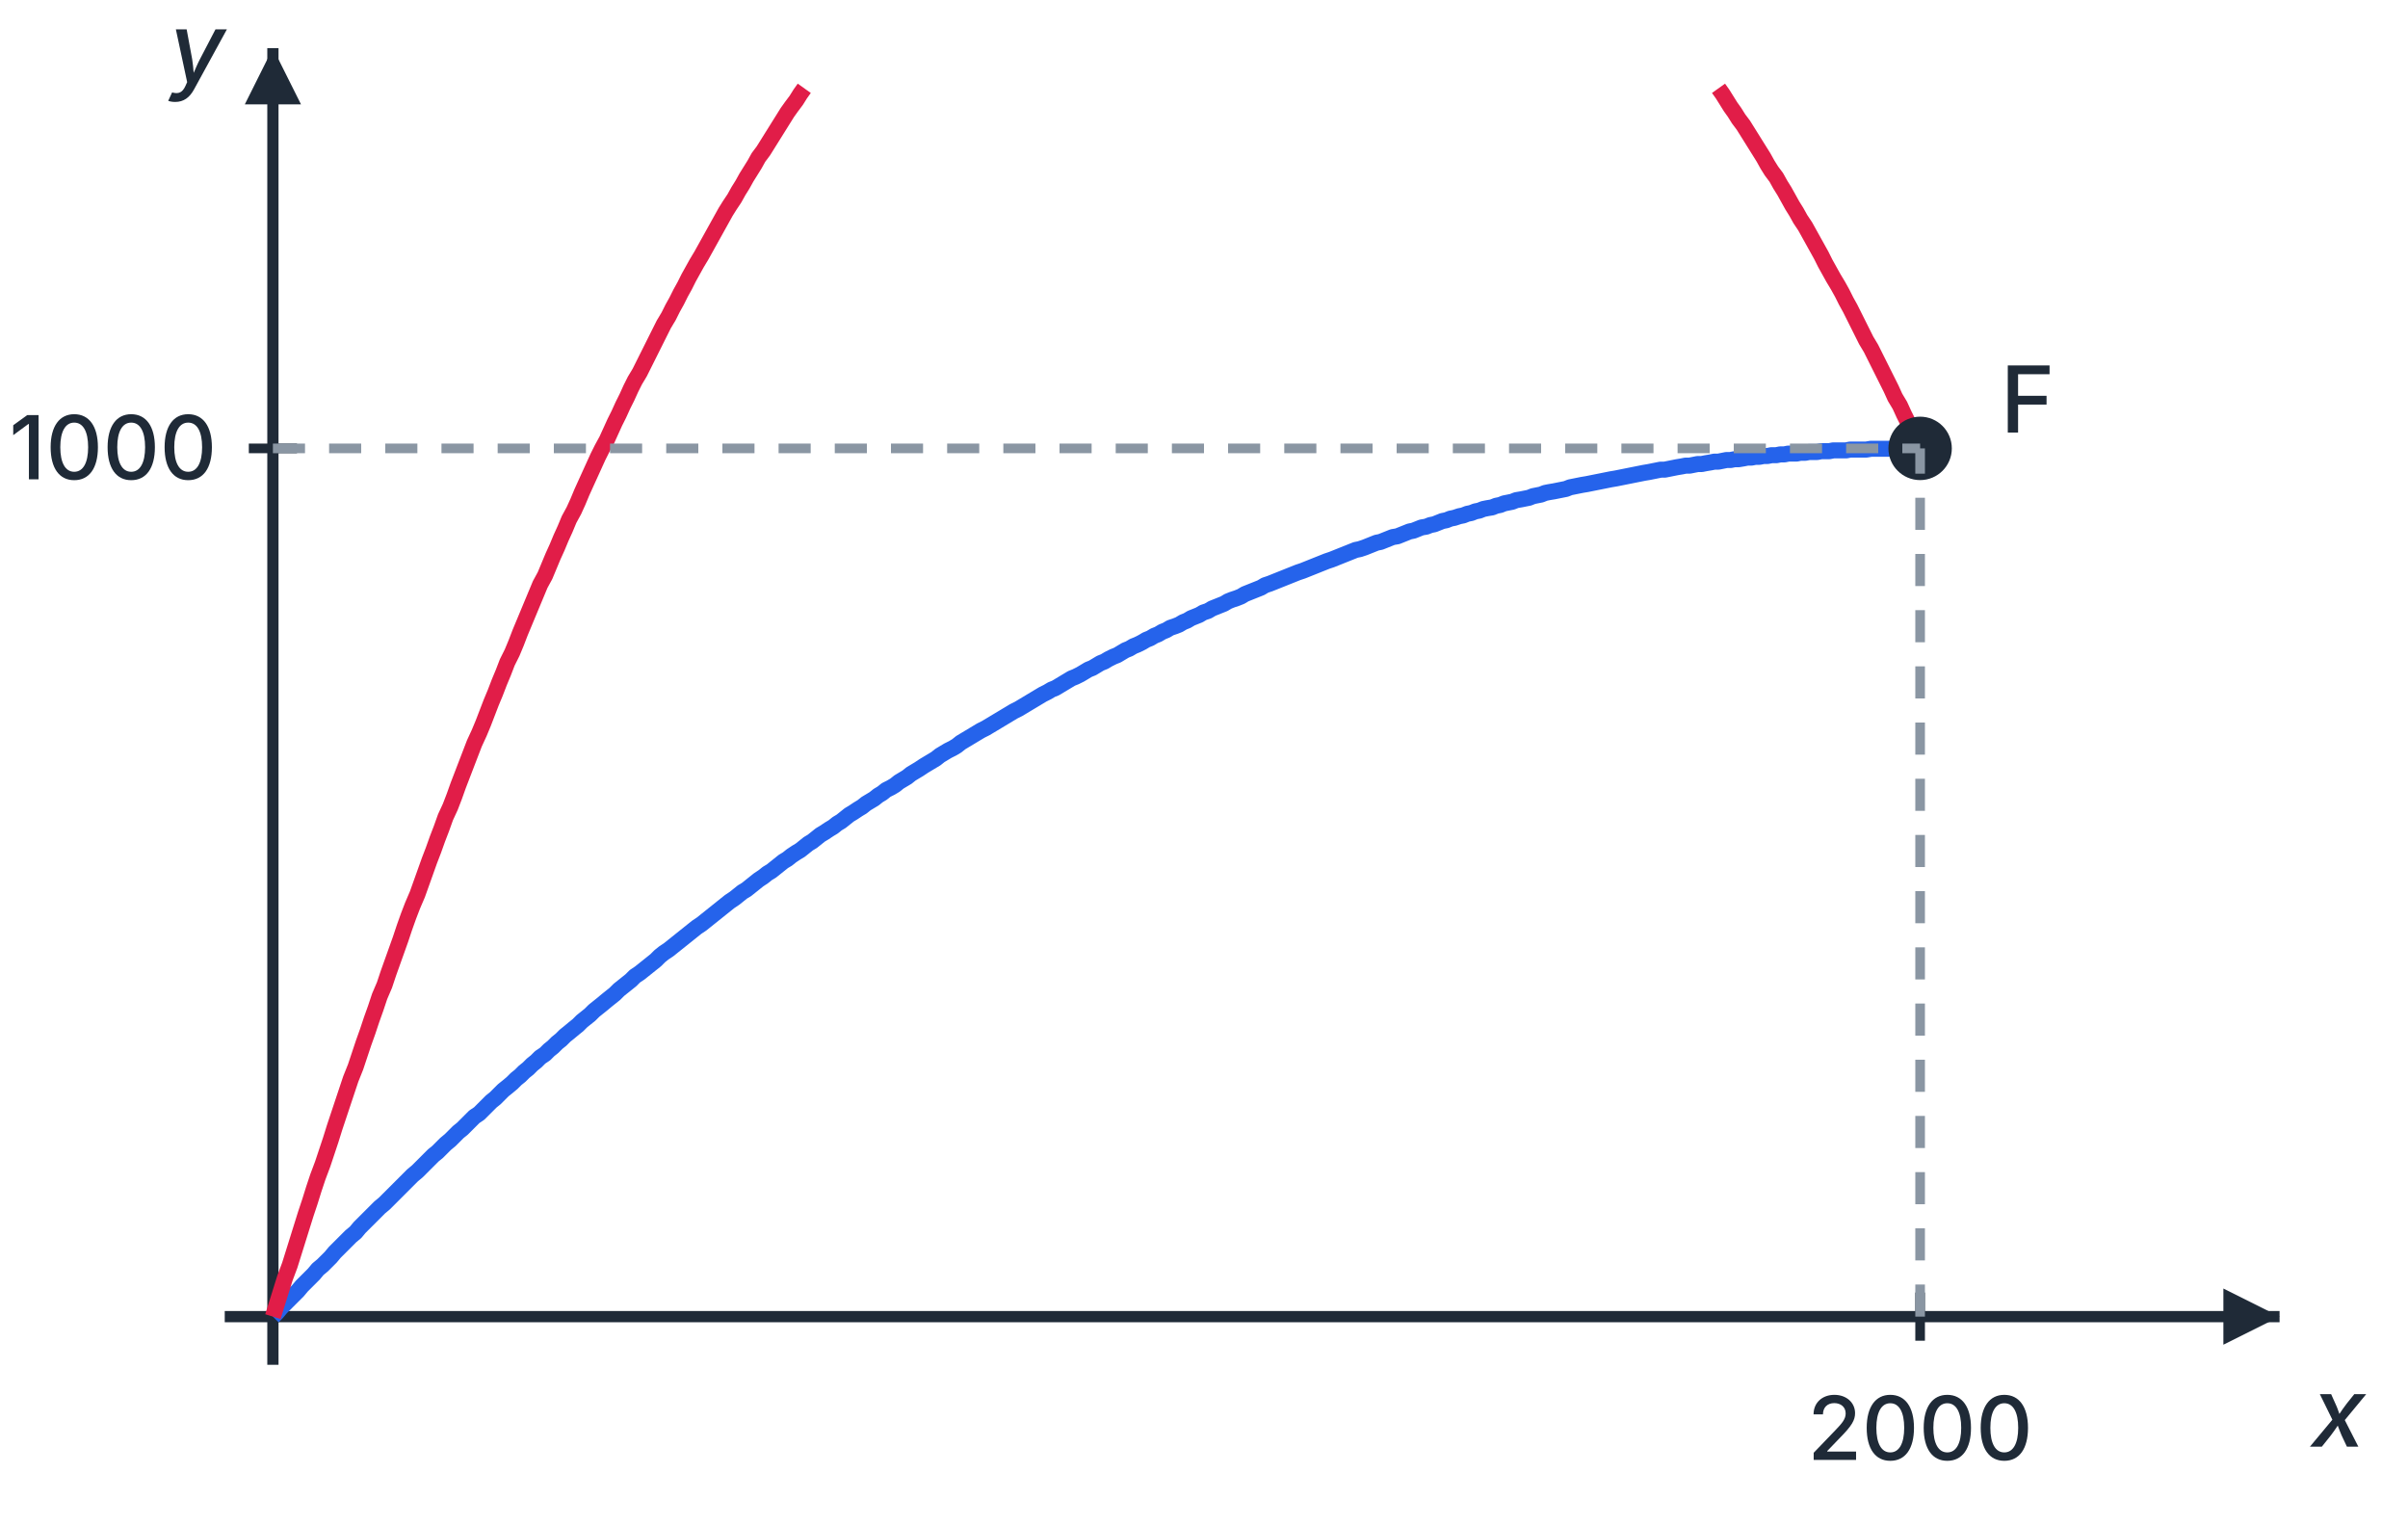
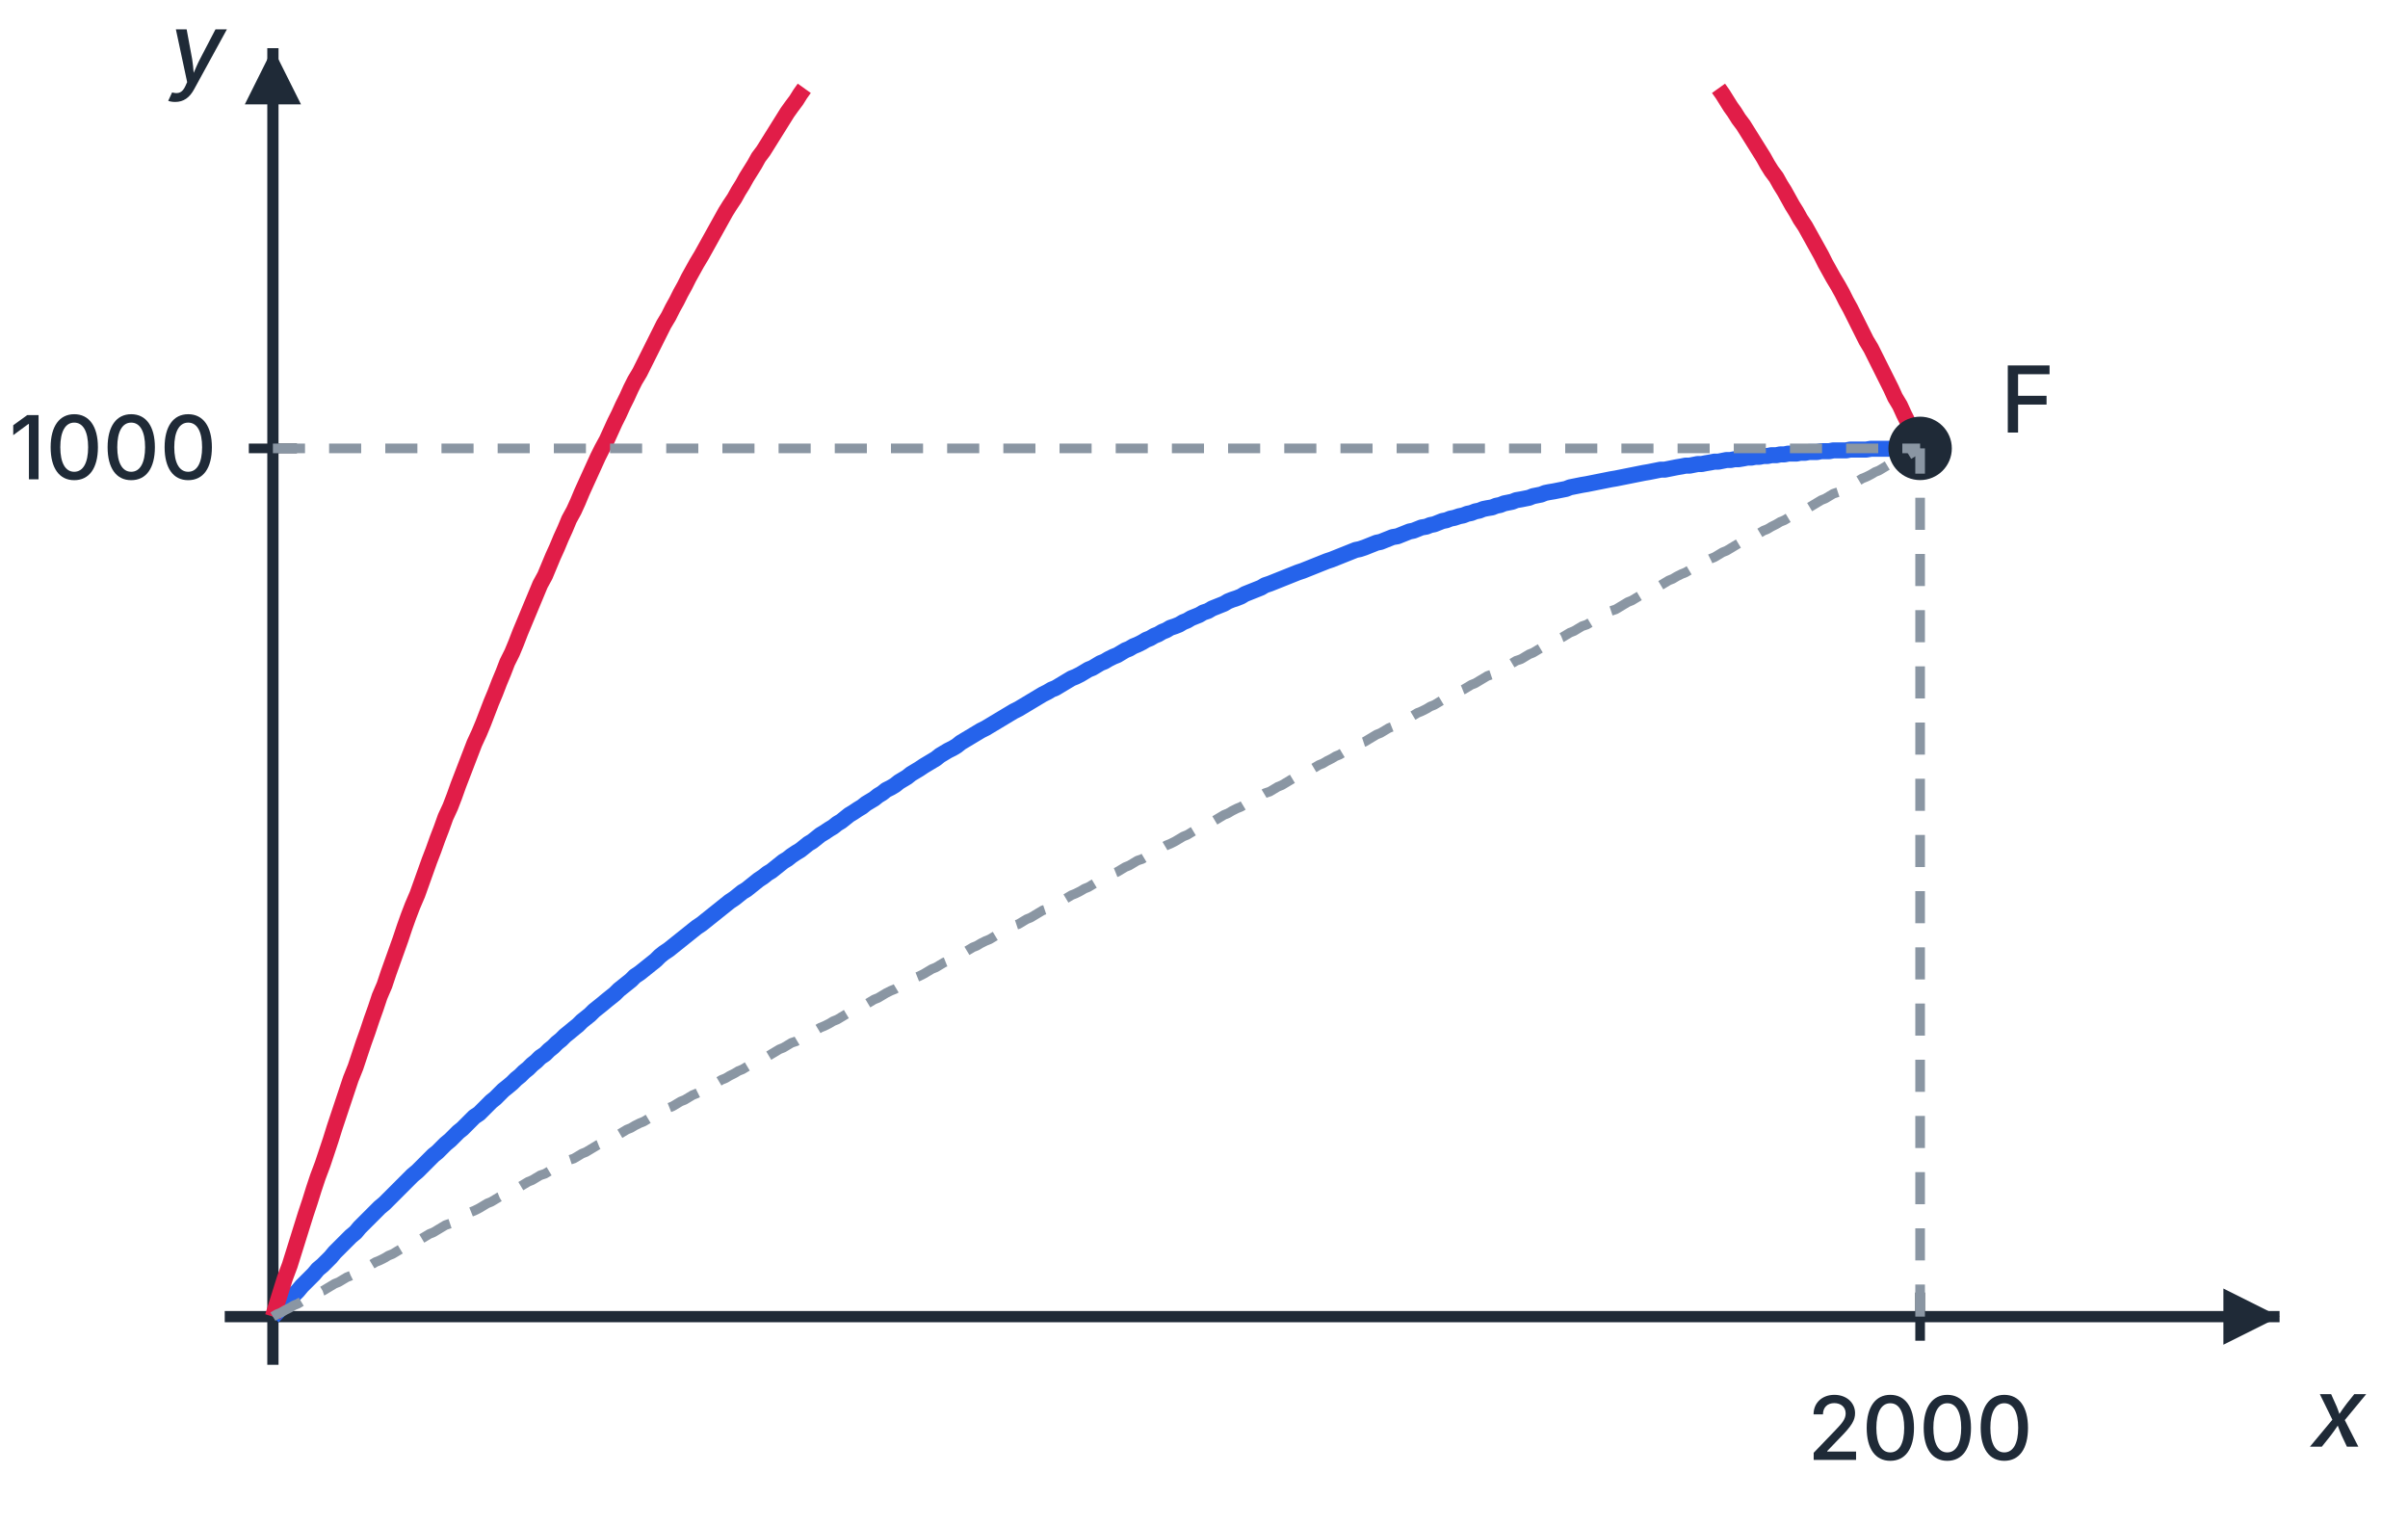
<svg xmlns="http://www.w3.org/2000/svg" viewBox="0 0 300 190" width="300" height="190" font-family="Inter, Arial, sans-serif">
  <line x1="28.0" y1="164.0" x2="284.0" y2="164.0" stroke="#1f2a37" stroke-width="1.4" />
  <path d="M284.0,164.0 l-7,-3.5 v7 z" fill="#1f2a37" />
  <line x1="34.0" y1="170.0" x2="34.0" y2="6.0" stroke="#1f2a37" stroke-width="1.4" />
  <path d="M34.0,6.0 l-3.5,7 h7 z" fill="#1f2a37" />
  <text x="288.0" y="180.2" text-anchor="start" font-size="12" fill="#1f2a37" font-weight="500" font-style="italic">x</text>
  <text x="28.0" y="10.2" text-anchor="end" font-size="12" fill="#1f2a37" font-weight="500" font-style="italic">y</text>
  <line x1="239.217" y1="161.0" x2="239.217" y2="167.0" stroke="#1f2a37" stroke-width="1.2" />
  <text x="239.217" y="181.85" text-anchor="middle" font-size="11" fill="#1f2a37" font-weight="500">2000</text>
  <line x1="31.0" y1="55.852" x2="37.0" y2="55.852" stroke="#1f2a37" stroke-width="1.2" />
  <text x="27.0" y="59.702" text-anchor="end" font-size="11" fill="#1f2a37" font-weight="500">1000</text>
  <polyline points="34.0,164.0 34.5,163.5 35.0,162.9 35.5,162.4 36.1,161.8 36.6,161.3 37.1,160.8 37.6,160.2 38.1,159.7 38.6,159.2 39.1,158.7 39.6,158.1 40.2,157.6 40.7,157.1 41.2,156.6 41.7,156.0 42.2,155.5 42.7,155.0 43.2,154.5 43.7,154.0 44.3,153.5 44.8,152.9 45.3,152.4 45.8,151.9 46.3,151.4 46.8,150.9 47.3,150.4 47.9,149.9 48.4,149.4 48.9,148.9 49.4,148.4 49.9,147.9 50.4,147.4 50.9,146.9 51.4,146.4 52.0,145.9 52.5,145.4 53.0,144.9 53.5,144.4 54.0,143.9 54.5,143.5 55.0,143.0 55.5,142.5 56.1,142.0 56.6,141.5 57.1,141.0 57.6,140.6 58.1,140.1 58.6,139.6 59.1,139.1 59.7,138.7 60.2,138.2 60.7,137.7 61.2,137.2 61.7,136.8 62.2,136.3 62.7,135.8 63.2,135.4 63.8,134.9 64.3,134.4 64.8,134.0 65.3,133.5 65.8,133.1 66.3,132.6 66.8,132.2 67.3,131.7 67.9,131.3 68.4,130.8 68.9,130.4 69.4,129.9 69.9,129.5 70.4,129.0 70.9,128.6 71.5,128.1 72.0,127.7 72.5,127.2 73.0,126.8 73.5,126.4 74.0,125.9 74.5,125.5 75.0,125.1 75.6,124.6 76.1,124.2 76.6,123.8 77.1,123.3 77.6,122.9 78.1,122.5 78.6,122.1 79.1,121.6 79.7,121.2 80.2,120.8 80.7,120.4 81.2,120.0 81.7,119.6 82.2,119.1 82.7,118.7 83.3,118.3 83.8,117.9 84.3,117.5 84.8,117.1 85.3,116.7 85.8,116.3 86.3,115.9 86.8,115.5 87.4,115.1 87.9,114.7 88.4,114.3 88.9,113.9 89.4,113.5 89.9,113.1 90.4,112.7 90.9,112.3 91.5,111.9 92.0,111.5 92.5,111.1 93.0,110.8 93.5,110.4 94.0,110.0 94.5,109.6 95.1,109.2 95.6,108.8 96.1,108.5 96.6,108.1 97.1,107.7 97.6,107.3 98.1,107.0 98.6,106.6 99.2,106.2 99.7,105.9 100.2,105.5 100.7,105.1 101.2,104.8 101.7,104.4 102.2,104.0 102.7,103.7 103.3,103.3 103.8,103.0 104.3,102.6 104.8,102.3 105.3,101.9 105.8,101.5 106.3,101.2 106.9,100.8 107.4,100.5 107.9,100.1 108.4,99.8 108.9,99.5 109.4,99.1 109.9,98.8 110.4,98.4 111.0,98.1 111.5,97.8 112.0,97.4 112.5,97.1 113.0,96.8 113.5,96.4 114.0,96.1 114.5,95.8 115.1,95.4 115.6,95.1 116.1,94.8 116.6,94.5 117.1,94.1 117.6,93.8 118.1,93.5 118.7,93.2 119.2,92.9 119.7,92.5 120.2,92.2 120.7,91.9 121.2,91.6 121.7,91.3 122.2,91.0 122.8,90.7 123.3,90.4 123.8,90.1 124.3,89.8 124.8,89.5 125.3,89.2 125.8,88.9 126.3,88.6 126.9,88.3 127.4,88.0 127.9,87.7 128.4,87.4 128.9,87.1 129.4,86.8 129.9,86.5 130.5,86.2 131.0,85.9 131.5,85.7 132.0,85.4 132.5,85.1 133.0,84.8 133.5,84.5 134.0,84.3 134.6,84.0 135.1,83.7 135.6,83.4 136.1,83.2 136.6,82.9 137.1,82.6 137.6,82.4 138.1,82.1 138.7,81.8 139.2,81.6 139.7,81.3 140.2,81.0 140.7,80.8 141.2,80.5 141.7,80.3 142.3,80.0 142.8,79.7 143.3,79.5 143.8,79.2 144.3,79.0 144.8,78.7 145.3,78.5 145.8,78.2 146.4,78.0 146.9,77.8 147.4,77.5 147.9,77.3 148.4,77.0 148.9,76.8 149.4,76.6 149.9,76.3 150.5,76.1 151.0,75.8 151.5,75.6 152.0,75.4 152.5,75.2 153.0,74.9 153.5,74.7 154.1,74.5 154.6,74.3 155.1,74.0 155.6,73.8 156.1,73.6 156.6,73.4 157.1,73.2 157.6,72.9 158.2,72.7 158.7,72.5 159.2,72.3 159.7,72.1 160.2,71.9 160.7,71.7 161.2,71.5 161.7,71.3 162.3,71.1 162.8,70.9 163.3,70.7 163.8,70.5 164.3,70.3 164.8,70.1 165.3,69.9 165.9,69.7 166.4,69.5 166.9,69.3 167.4,69.1 167.9,68.9 168.4,68.7 168.9,68.5 169.4,68.4 170.0,68.2 170.5,68.0 171.0,67.8 171.5,67.6 172.0,67.5 172.5,67.3 173.0,67.1 173.5,66.9 174.1,66.8 174.6,66.6 175.1,66.4 175.6,66.2 176.1,66.1 176.6,65.9 177.1,65.7 177.7,65.6 178.2,65.4 178.7,65.3 179.2,65.1 179.7,64.9 180.2,64.8 180.7,64.6 181.2,64.5 181.8,64.3 182.3,64.2 182.8,64.0 183.3,63.9 183.8,63.7 184.3,63.6 184.8,63.4 185.3,63.3 185.9,63.2 186.4,63.0 186.9,62.9 187.4,62.7 187.9,62.6 188.4,62.5 188.9,62.3 189.5,62.2 190.0,62.1 190.5,62.0 191.0,61.8 191.5,61.7 192.0,61.6 192.5,61.4 193.0,61.3 193.6,61.2 194.1,61.1 194.6,61.0 195.1,60.9 195.6,60.7 196.1,60.6 196.6,60.5 197.1,60.4 197.7,60.3 198.2,60.2 198.7,60.1 199.2,60.0 199.7,59.9 200.2,59.8 200.7,59.7 201.3,59.6 201.8,59.5 202.3,59.4 202.8,59.3 203.3,59.2 203.8,59.1 204.3,59.0 204.8,58.9 205.4,58.8 205.9,58.7 206.4,58.6 206.9,58.5 207.4,58.5 207.9,58.4 208.4,58.3 208.9,58.2 209.5,58.1 210.0,58.0 210.5,58.0 211.0,57.9 211.5,57.8 212.0,57.8 212.5,57.7 213.1,57.6 213.6,57.5 214.1,57.5 214.6,57.4 215.1,57.3 215.6,57.3 216.1,57.2 216.6,57.2 217.2,57.1 217.7,57.0 218.2,57.0 218.7,56.9 219.2,56.9 219.7,56.8 220.2,56.8 220.7,56.7 221.3,56.7 221.8,56.6 222.3,56.6 222.8,56.5 223.3,56.5 223.8,56.5 224.3,56.4 224.9,56.4 225.4,56.3 225.9,56.3 226.4,56.3 226.9,56.2 227.4,56.2 227.9,56.2 228.4,56.1 229.0,56.1 229.5,56.1 230.0,56.1 230.5,56.0 231.0,56.0 231.5,56.0 232.0,56.0 232.5,56.0 233.1,55.9 233.6,55.9 234.1,55.9 234.6,55.9 235.1,55.9 235.6,55.9 236.1,55.9 236.7,55.9 237.2,55.9 237.7,55.9 238.2,55.9 238.7,55.9 239.2,55.9" fill="none" stroke="#2563eb" stroke-width="2.0" stroke-linejoin="round" />
  <polyline points="34.0,164.0 34.5,162.4 35.0,160.8 35.5,159.2 36.1,157.6 36.6,156.0 37.1,154.4 37.6,152.8 38.1,151.2 38.6,149.7 39.1,148.1 39.6,146.6 40.2,145.0 40.7,143.5 41.2,142.0 41.7,140.4 42.2,138.9 42.7,137.4 43.2,135.9 43.7,134.4 44.3,132.9 44.8,131.4 45.3,129.9 45.8,128.5 46.3,127.0 46.8,125.6 47.3,124.1 47.9,122.7 48.4,121.2 48.9,119.8 49.4,118.4 49.9,117.0 50.4,115.5 50.9,114.1 51.4,112.8 52.0,111.4 52.5,110.0 53.0,108.6 53.5,107.2 54.0,105.9 54.5,104.5 55.0,103.2 55.5,101.8 56.1,100.5 56.6,99.2 57.1,97.8 57.6,96.5 58.1,95.2 58.6,93.9 59.1,92.6 59.7,91.3 60.2,90.1 60.7,88.8 61.2,87.5 61.7,86.3 62.2,85.0 62.7,83.8 63.2,82.5 63.8,81.3 64.3,80.1 64.8,78.8 65.3,77.6 65.8,76.4 66.3,75.2 66.8,74.0 67.3,72.8 67.9,71.7 68.4,70.5 68.9,69.3 69.4,68.2 69.9,67.0 70.4,65.9 70.9,64.7 71.5,63.6 72.0,62.5 72.5,61.3 73.0,60.2 73.5,59.1 74.0,58.0 74.5,56.9 75.0,55.9 75.6,54.8 76.1,53.7 76.6,52.6 77.1,51.6 77.6,50.5 78.1,49.5 78.6,48.4 79.1,47.4 79.7,46.4 80.2,45.4 80.7,44.4 81.2,43.4 81.7,42.4 82.2,41.4 82.7,40.4 83.3,39.4 83.8,38.4 84.3,37.5 84.8,36.5 85.3,35.6 85.8,34.6 86.3,33.7 86.8,32.8 87.4,31.8 87.9,30.9 88.4,30.0 88.9,29.1 89.4,28.2 89.9,27.3 90.4,26.4 90.9,25.6 91.5,24.7 92.0,23.8 92.5,23.0 93.0,22.1 93.5,21.3 94.0,20.5 94.5,19.6 95.1,18.8 95.6,18.0 96.1,17.2 96.6,16.4 97.1,15.6 97.6,14.8 98.1,14.0 98.6,13.3 99.2,12.5 99.7,11.7 100.2,11.0" fill="none" stroke="#e11d48" stroke-width="2.0" stroke-linejoin="round" />
  <polyline points="214.1,11.0 214.6,11.7 215.1,12.5 215.6,13.3 216.1,14.0 216.6,14.8 217.2,15.6 217.7,16.4 218.2,17.2 218.7,18.0 219.2,18.8 219.7,19.6 220.2,20.5 220.7,21.3 221.3,22.1 221.8,23.0 222.3,23.8 222.8,24.7 223.3,25.6 223.8,26.4 224.3,27.3 224.9,28.2 225.4,29.1 225.9,30.0 226.4,30.9 226.9,31.8 227.4,32.8 227.9,33.7 228.4,34.6 229.0,35.6 229.5,36.5 230.0,37.5 230.5,38.4 231.0,39.4 231.5,40.4 232.0,41.4 232.5,42.4 233.1,43.4 233.6,44.4 234.1,45.4 234.6,46.4 235.1,47.4 235.6,48.4 236.1,49.5 236.7,50.5 237.2,51.6 237.7,52.6 238.2,53.7 238.7,54.8 239.2,55.9" fill="none" stroke="#e11d48" stroke-width="2.0" stroke-linejoin="round" />
  <circle cx="239.217" cy="55.852" r="3.2" fill="#1f2a37" stroke="#1f2a37" stroke-width="1.5" />
  <text x="249.217" y="53.877" text-anchor="start" font-size="11.5" fill="#1f2a37" font-weight="500">F</text>
  <line x1="239.217" y1="164.0" x2="239.217" y2="55.852" stroke="#8a96a3" stroke-width="1.2" stroke-dasharray="4 3" />
  <line x1="34.0" y1="55.852" x2="239.217" y2="55.852" stroke="#8a96a3" stroke-width="1.2" stroke-dasharray="4 3" />
+   <polyline points="34.0,164.0 34.5,163.7 35.0,163.5 35.5,163.2 36.1,162.9 36.6,162.6 37.1,162.4 37.6,162.1 38.1,161.8 38.6,161.6 39.1,161.3 39.6,161.0 40.2,160.8 40.7,160.5 41.2,160.2 41.7,159.9 42.2,159.7 42.7,159.4 43.2,159.1 43.7,158.9 44.3,158.6 44.8,158.3 45.3,158.1 45.8,157.8 46.3,157.5 46.8,157.2 47.3,157.0 47.9,156.7 48.4,156.4 48.9,156.2 49.4,155.9 49.9,155.6 50.4,155.3 50.9,155.1 51.4,154.8 52.0,154.5 52.5,154.3 53.0,154.0 53.5,153.7 54.0,153.5 54.5,153.2 55.0,152.9 55.5,152.6 56.1,152.4 56.6,152.1 57.1,151.8 57.6,151.6 58.1,151.3 58.6,151.0 59.1,150.8 59.7,150.5 60.2,150.2 60.7,149.9 61.2,149.7 61.7,149.4 62.2,149.1 62.7,148.9 63.2,148.6 63.8,148.3 64.3,148.0 64.8,147.8 65.3,147.5 65.8,147.2 66.3,147.0 66.8,146.7 67.3,146.4 67.9,146.2 68.4,145.9 68.9,145.6 69.4,145.3 69.9,145.1 70.4,144.8 70.9,144.5 71.5,144.3 72.0,144.0 72.5,143.7 73.0,143.5 73.5,143.2 74.0,142.9 74.5,142.6 75.0,142.4 75.6,142.1 76.1,141.8 76.6,141.6 77.1,141.3 77.6,141.0 78.1,140.7 78.6,140.5 79.1,140.2 79.7,139.9 80.2,139.7 80.7,139.4 81.2,139.1 81.7,138.9 82.2,138.6 82.7,138.3 83.3,138.0 83.8,137.8 84.3,137.5 84.8,137.2 85.3,137.0 85.8,136.7 86.3,136.4 86.8,136.2 87.4,135.9 87.9,135.6 88.4,135.3 88.9,135.1 89.4,134.8 89.9,134.5 90.4,134.3 90.9,134.0 91.5,133.7 92.0,133.4 92.5,133.2 93.0,132.9 93.5,132.6 94.0,132.4 94.5,132.1 95.1,131.8 95.6,131.6 96.1,131.3 96.6,131.0 97.1,130.7 97.6,130.5 98.1,130.2 98.6,129.9 99.2,129.7 99.7,129.4 100.2,129.1 100.7,128.9 101.2,128.6 101.7,128.3 102.2,128.0 102.7,127.8 103.3,127.5 103.8,127.2 104.3,127.0 104.8,126.7 105.3,126.4 105.8,126.1 106.3,125.9 106.9,125.6 107.4,125.3 107.9,125.1 108.4,124.8 108.9,124.5 109.4,124.3 109.9,124.0 110.4,123.7 111.0,123.4 111.5,123.2 112.0,122.9 112.5,122.6 113.0,122.4 113.5,122.1 114.0,121.8 114.5,121.6 115.1,121.3 115.6,121.0 116.1,120.7 116.6,120.5 117.1,120.2 117.6,119.9 118.1,119.7 118.7,119.4 119.2,119.1 119.7,118.8 120.2,118.6 120.7,118.3 121.2,118.0 121.7,117.8 122.2,117.5 122.8,117.2 123.3,117.0 123.8,116.7 124.3,116.4 124.8,116.1 125.3,115.9 125.8,115.6 126.3,115.3 126.9,115.1 127.4,114.8 127.9,114.5 128.4,114.3 128.9,114.0 129.4,113.7 129.9,113.4 130.5,113.2 131.0,112.9 131.5,112.6 132.0,112.4 132.5,112.1 133.0,111.8 133.5,111.5 134.0,111.3 134.6,111.0 135.1,110.7 135.6,110.5 136.1,110.2 136.6,109.9 137.1,109.7 137.6,109.4 138.1,109.1 138.7,108.8 139.2,108.6 139.7,108.3 140.2,108.0 140.7,107.8 141.2,107.5 141.7,107.2 142.3,107.0 142.8,106.7 143.3,106.4 143.8,106.1 144.3,105.9 144.8,105.6 145.3,105.3 145.8,105.1 146.4,104.8 146.9,104.5 147.4,104.2 147.9,104.0 148.4,103.7 148.9,103.4 149.4,103.2 149.9,102.9 150.5,102.6 151.0,102.4 151.5,102.1 152.0,101.8 152.5,101.5 153.0,101.3 153.5,101.0 154.1,100.7 154.6,100.5 155.1,100.2 155.6,99.9 156.1,99.7 156.6,99.4 157.1,99.1 157.6,98.8 158.2,98.6 158.7,98.3 159.2,98.0 159.7,97.8 160.2,97.5 160.7,97.2 161.2,96.9 161.7,96.7 162.3,96.4 162.8,96.1 163.3,95.9 163.8,95.6 164.3,95.3 164.8,95.1 165.3,94.8 165.9,94.5 166.4,94.2 166.9,94.0 167.4,93.7 167.9,93.4 168.4,93.2 168.9,92.9 169.4,92.6 170.0,92.4 170.5,92.1 171.0,91.8 171.5,91.5 172.0,91.3 172.5,91.0 173.0,90.7 173.5,90.5 174.1,90.2 174.6,89.9 175.1,89.6 175.6,89.4 176.1,89.1 176.6,88.8 177.1,88.6 177.7,88.3 178.2,88.0 178.7,87.8 179.2,87.5 179.7,87.2 180.2,86.9 180.7,86.7 181.2,86.4 181.8,86.1 182.3,85.9 182.8,85.6 183.3,85.3 183.8,85.1 184.3,84.8 184.8,84.5 185.3,84.2 185.9,84.0 186.4,83.7 186.9,83.4 187.4,83.2 187.9,82.9 188.4,82.6 188.9,82.3 189.5,82.1 190.0,81.8 190.5,81.5 191.0,81.3 191.5,81.0 192.0,80.7 192.5,80.5 193.0,80.2 193.6,79.9 194.1,79.6 194.6,79.4 195.1,79.1 195.6,78.8 196.1,78.6 196.6,78.3 197.1,78.0 197.7,77.8 198.2,77.5 198.7,77.2 199.2,76.9 199.7,76.7 200.2,76.4 200.7,76.1 201.3,75.9 201.8,75.6 202.3,75.3 202.8,75.0 203.3,74.8 203.8,74.5 204.3,74.2 204.8,74.0 205.4,73.7 205.9,73.4 206.4,73.2 206.9,72.9 207.4,72.6 207.9,72.3 208.4,72.1 208.9,71.8 209.5,71.5 210.0,71.3 210.5,71.0 211.0,70.7 211.5,70.5 212.0,70.2 212.5,69.9 213.1,69.6 213.6,69.4 214.1,69.1 214.6,68.8 215.1,68.6 215.6,68.3 216.1,68.0 216.6,67.7 217.2,67.5 217.7,67.2 218.2,66.9 218.7,66.7 219.2,66.4 219.7,66.1 220.2,65.9 220.7,65.6 221.3,65.3 221.8,65.0 222.3,64.8 222.8,64.5 223.3,64.2 223.8,64.0 224.3,63.7 224.9,63.4 225.4,63.2 225.9,62.9 226.4,62.6 226.9,62.3 227.4,62.1 227.9,61.8 228.4,61.5 229.0,61.3 229.5,61.0 230.0,60.7 230.5,60.4 231.0,60.2 231.5,59.9 232.0,59.6 232.5,59.4 233.1,59.1 233.6,58.8 234.1,58.6 234.6,58.3 235.1,58.0 235.6,57.7 236.1,57.5 236.7,57.2 237.2,56.9 237.7,56.7 238.2,56.4 238.7,56.1 239.2,55.9" fill="none" stroke="#8a96a3" stroke-width="1.2" stroke-dasharray="4 3" stroke-linejoin="round" />
</svg>
